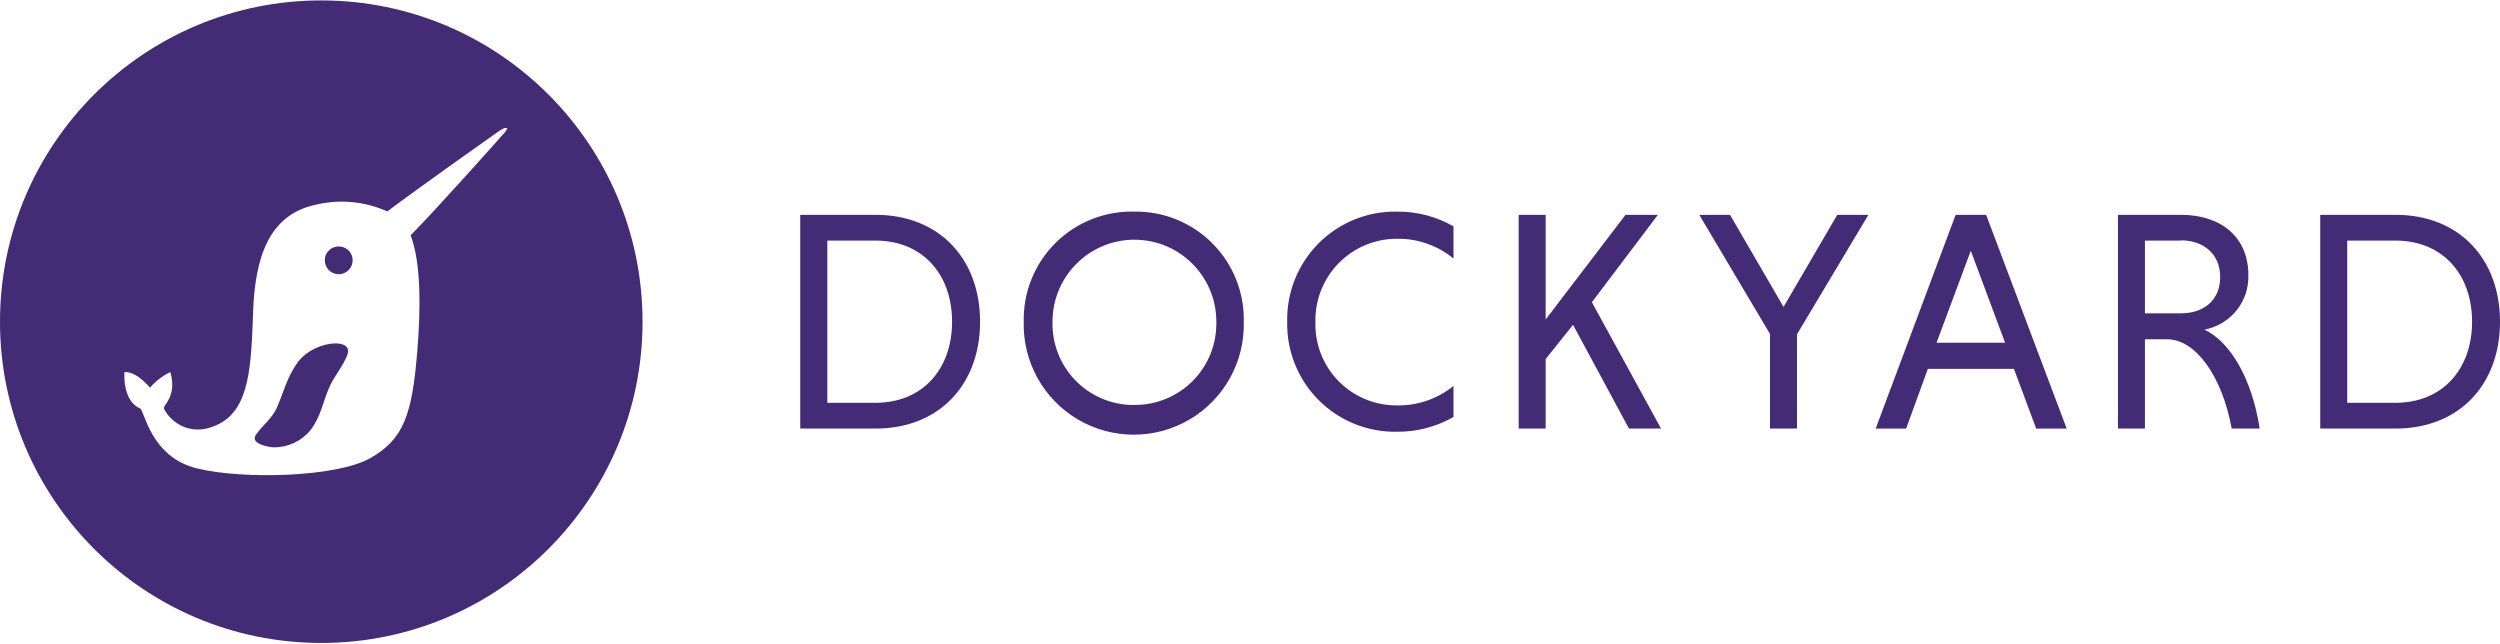
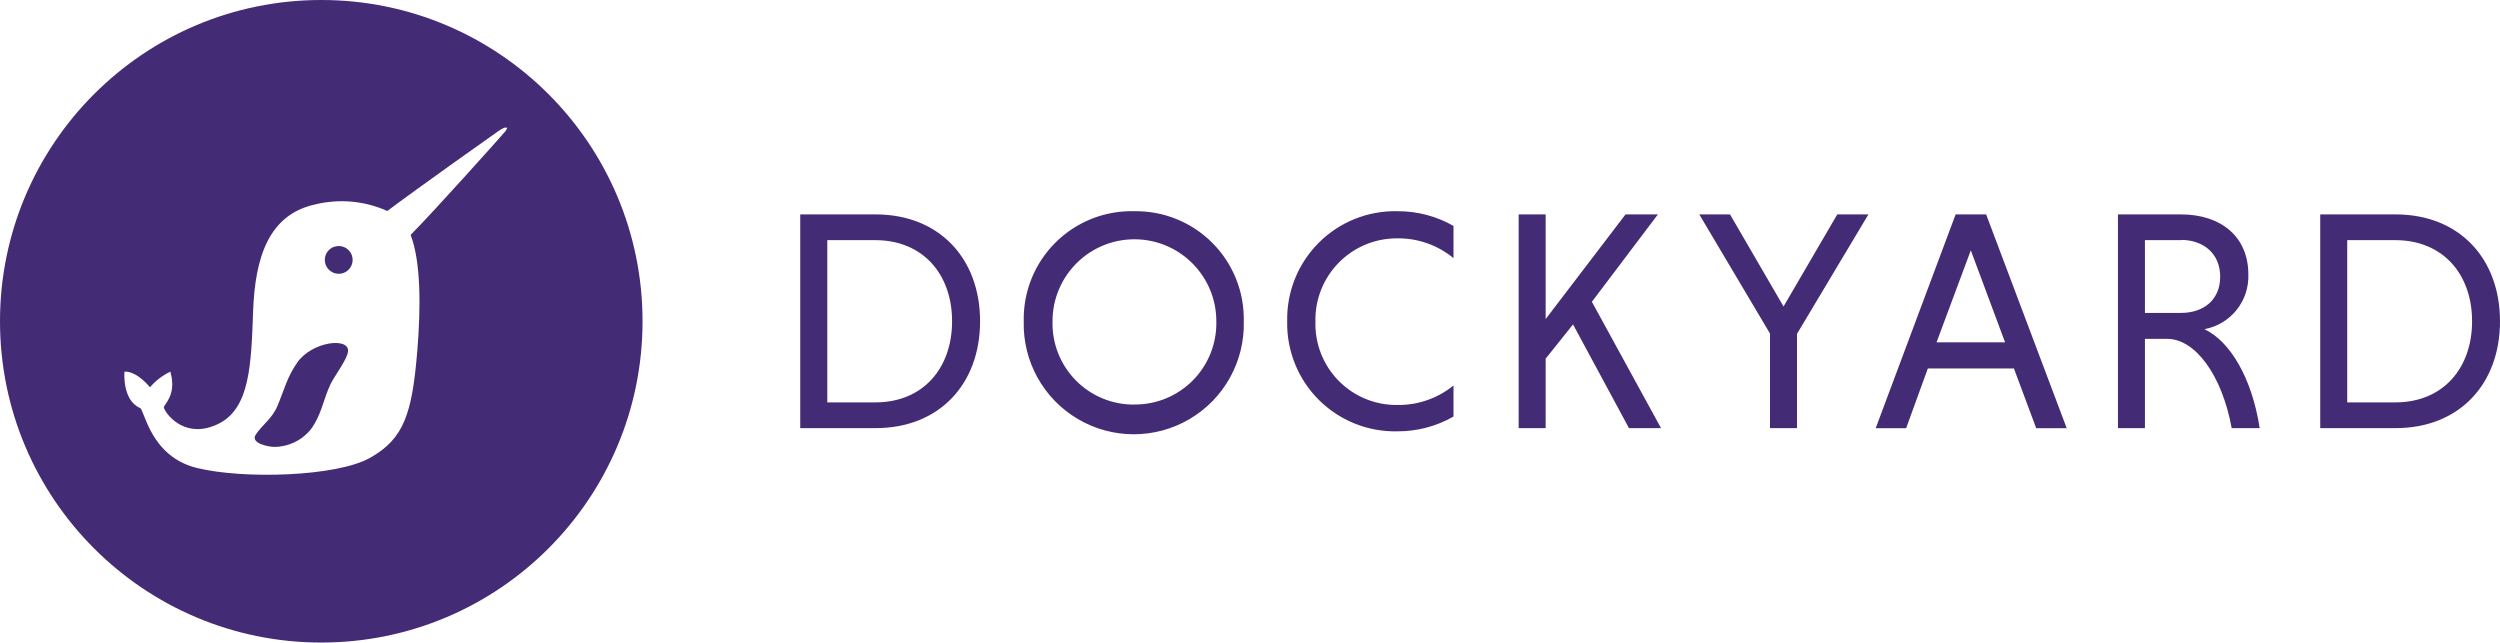
- <svg xmlns="http://www.w3.org/2000/svg" fill="#442b75" width="136" height="35" viewBox="0 0 319.59 82.14" role="img" aria-label="DockYard Home">
-   <path class="cls-1" d="M42.72 31.54A1.78 1.78 0 1 0 45 32.69a1.77 1.77 0 0 0-2.24-1.15" />
-   <path class="cls-1" d="M41.07 0a41.07 41.07 0 1 0 41.07 41.07A41.07 41.07 0 0 0 41.07 0m23.81 16.24a1.72 1.72 0 0 1-.44.73c-.75.87-8.91 10-11.95 13.06 1.32 3.41 1.32 9.23.85 14.88-.66 8-1.71 11.16-6 13.6s-16.24 2.77-22.18 1.31-6.68-7.41-7.25-7.66c-2.32-1-2-4.65-2-4.65 1.63-.08 3.26 2 3.26 2a7.92 7.92 0 0 1 2.61-2c.89 3.18-1 4.24-.82 4.65.47 1.17 3 4 7 2s4.15-7.57 4.4-14.42 2-12.3 7.9-13.6a14.25 14.25 0 0 1 9.25.83c4-3 13.28-9.57 14.1-10.14a4.59 4.59 0 0 1 .86-.51h.43z" />
-   <path class="cls-1" d="M38 46.35c-1.3 1.84-1.69 3.55-2.53 5.54-.67 1.61-1.9 2.36-2.79 3.69-.68 1.13 1.69 1.53 2.32 1.55a6 6 0 0 0 4.73-2.24c1.41-1.9 1.56-3.78 2.54-5.81.53-1.08 2.13-3.16 2.22-4.16.18-1.84-4.58-1.29-6.5 1.43M102.3 27.41h9.64c8.16 0 13.35 5.66 13.35 13.66s-5.19 13.66-13.35 13.66h-9.64zm3.46 3.29v20.74h6.14c6.11 0 9.81-4.38 9.81-10.37S118 30.7 111.9 30.7zM145 27a13.78 13.78 0 0 1 14 14.07 14.07 14.07 0 1 1-28.13 0A13.78 13.78 0 0 1 145 27m0 24.71a10.39 10.39 0 0 0 10.49-10.65 10.47 10.47 0 1 0-20.94 0A10.37 10.37 0 0 0 145 51.72M185.81 53.25a14.3 14.3 0 0 1-7.2 1.89 13.78 13.78 0 0 1-14.06-14.07A13.78 13.78 0 0 1 178.61 27a14.3 14.3 0 0 1 7.2 1.88V33a11.07 11.07 0 0 0-7.2-2.53 10.4 10.4 0 0 0-10.45 10.65 10.35 10.35 0 0 0 10.45 10.65 11.12 11.12 0 0 0 7.2-2.49zM194.14 27.41h3.45v13.38l10.21-13.38h4.14l-8.44 11.17 8.84 16.15h-4.1l-7.15-13.26-3.5 4.38v8.88h-3.45V27.41zM226.27 42.64l-9.04-15.23h3.93L228 39.18l6.87-11.77h3.98l-9.13 15.27v12.05h-3.45V42.64zM257.45 47.1h-11l-2.78 7.64h-3.89L250 27.41h3.9l10.3 27.33h-3.9zm-9.89-3.34h8.76L251.94 32zM270.75 27.41h8.07c5.11 0 8.6 2.85 8.6 7.67a6.86 6.86 0 0 1-5.62 7c3.25 1.52 6.07 6.18 7.07 12.65h-3.58c-1.24-6.79-4.66-11.41-8.24-11.41h-2.85v11.41h-3.45zm8.07 3.29h-4.62V40h4.62c2.86 0 5-1.65 5-4.63s-2.17-4.7-5-4.7M296.61 27.41h9.64c8.16 0 13.34 5.66 13.34 13.66s-5.18 13.66-13.34 13.66h-9.64zm3.45 3.29v20.74h6.15c6.11 0 9.81-4.38 9.81-10.37s-3.7-10.37-9.81-10.37z" />
+ <svg xmlns="http://www.w3.org/2000/svg" fill="#442b75" aria-label="DockYard Home" viewBox="0 0 319.59 82.14">
+   <path d="M42.72 31.54A1.78 1.78 0 1 0 45 32.69a1.77 1.77 0 0 0-2.24-1.15" class="cls-1" />
+   <path d="M41.07 0a41.07 41.07 0 1 0 41.07 41.07A41.07 41.07 0 0 0 41.07 0m23.81 16.24a1.72 1.72 0 0 1-.44.73c-.75.87-8.91 10-11.95 13.06 1.32 3.41 1.32 9.23.85 14.88-.66 8-1.71 11.16-6 13.6s-16.24 2.77-22.18 1.31-6.68-7.41-7.25-7.66c-2.32-1-2-4.65-2-4.65 1.63-.08 3.26 2 3.26 2a7.92 7.92 0 0 1 2.61-2c.89 3.18-1 4.24-.82 4.65.47 1.17 3 4 7 2s4.15-7.57 4.4-14.42 2-12.3 7.9-13.6a14.25 14.25 0 0 1 9.25.83c4-3 13.28-9.57 14.1-10.14a4.59 4.59 0 0 1 .86-.51h.43z" class="cls-1" />
+   <path d="M38 46.35c-1.3 1.84-1.69 3.55-2.53 5.54-.67 1.61-1.9 2.36-2.79 3.69-.68 1.13 1.69 1.53 2.32 1.55a6 6 0 0 0 4.73-2.24c1.41-1.9 1.56-3.78 2.54-5.81.53-1.08 2.13-3.16 2.22-4.16.18-1.84-4.58-1.29-6.5 1.43m64.31-18.94h9.64c8.16 0 13.35 5.66 13.35 13.66s-5.19 13.66-13.35 13.66h-9.64zm3.46 3.29v20.74h6.14c6.11 0 9.81-4.38 9.81-10.37S118 30.7 111.9 30.7zM145 27a13.78 13.78 0 0 1 14 14.07 14.07 14.07 0 1 1-28.13 0A13.78 13.78 0 0 1 145 27m0 24.71a10.39 10.39 0 0 0 10.49-10.65 10.47 10.47 0 1 0-20.94 0A10.37 10.37 0 0 0 145 51.72m40.81 1.53a14.3 14.3 0 0 1-7.2 1.89 13.78 13.78 0 0 1-14.06-14.07A13.78 13.78 0 0 1 178.61 27a14.3 14.3 0 0 1 7.2 1.88V33a11.07 11.07 0 0 0-7.2-2.53 10.4 10.4 0 0 0-10.45 10.65 10.35 10.35 0 0 0 10.45 10.65 11.12 11.12 0 0 0 7.2-2.49zm8.33-25.84h3.45v13.38l10.21-13.38h4.14l-8.44 11.17 8.84 16.15h-4.1l-7.15-13.26-3.5 4.38v8.88h-3.45V27.41zm32.13 15.23-9.04-15.23h3.93L228 39.18l6.87-11.77h3.98l-9.13 15.27v12.05h-3.45V42.64zm31.18 4.46h-11l-2.78 7.64h-3.89L250 27.41h3.9l10.3 27.33h-3.9zm-9.89-3.34h8.76L251.94 32zm23.19-16.35h8.07c5.11 0 8.6 2.85 8.6 7.67a6.86 6.86 0 0 1-5.62 7c3.25 1.52 6.07 6.18 7.07 12.65h-3.58c-1.24-6.79-4.66-11.41-8.24-11.41h-2.85v11.41h-3.45zm8.07 3.29h-4.62V40h4.62c2.86 0 5-1.65 5-4.63s-2.17-4.7-5-4.7m17.79-3.26h9.64c8.16 0 13.34 5.66 13.34 13.66s-5.18 13.66-13.34 13.66h-9.64zm3.45 3.29v20.74h6.15c6.11 0 9.81-4.38 9.81-10.37s-3.7-10.37-9.81-10.37z" class="cls-1" />
</svg>
